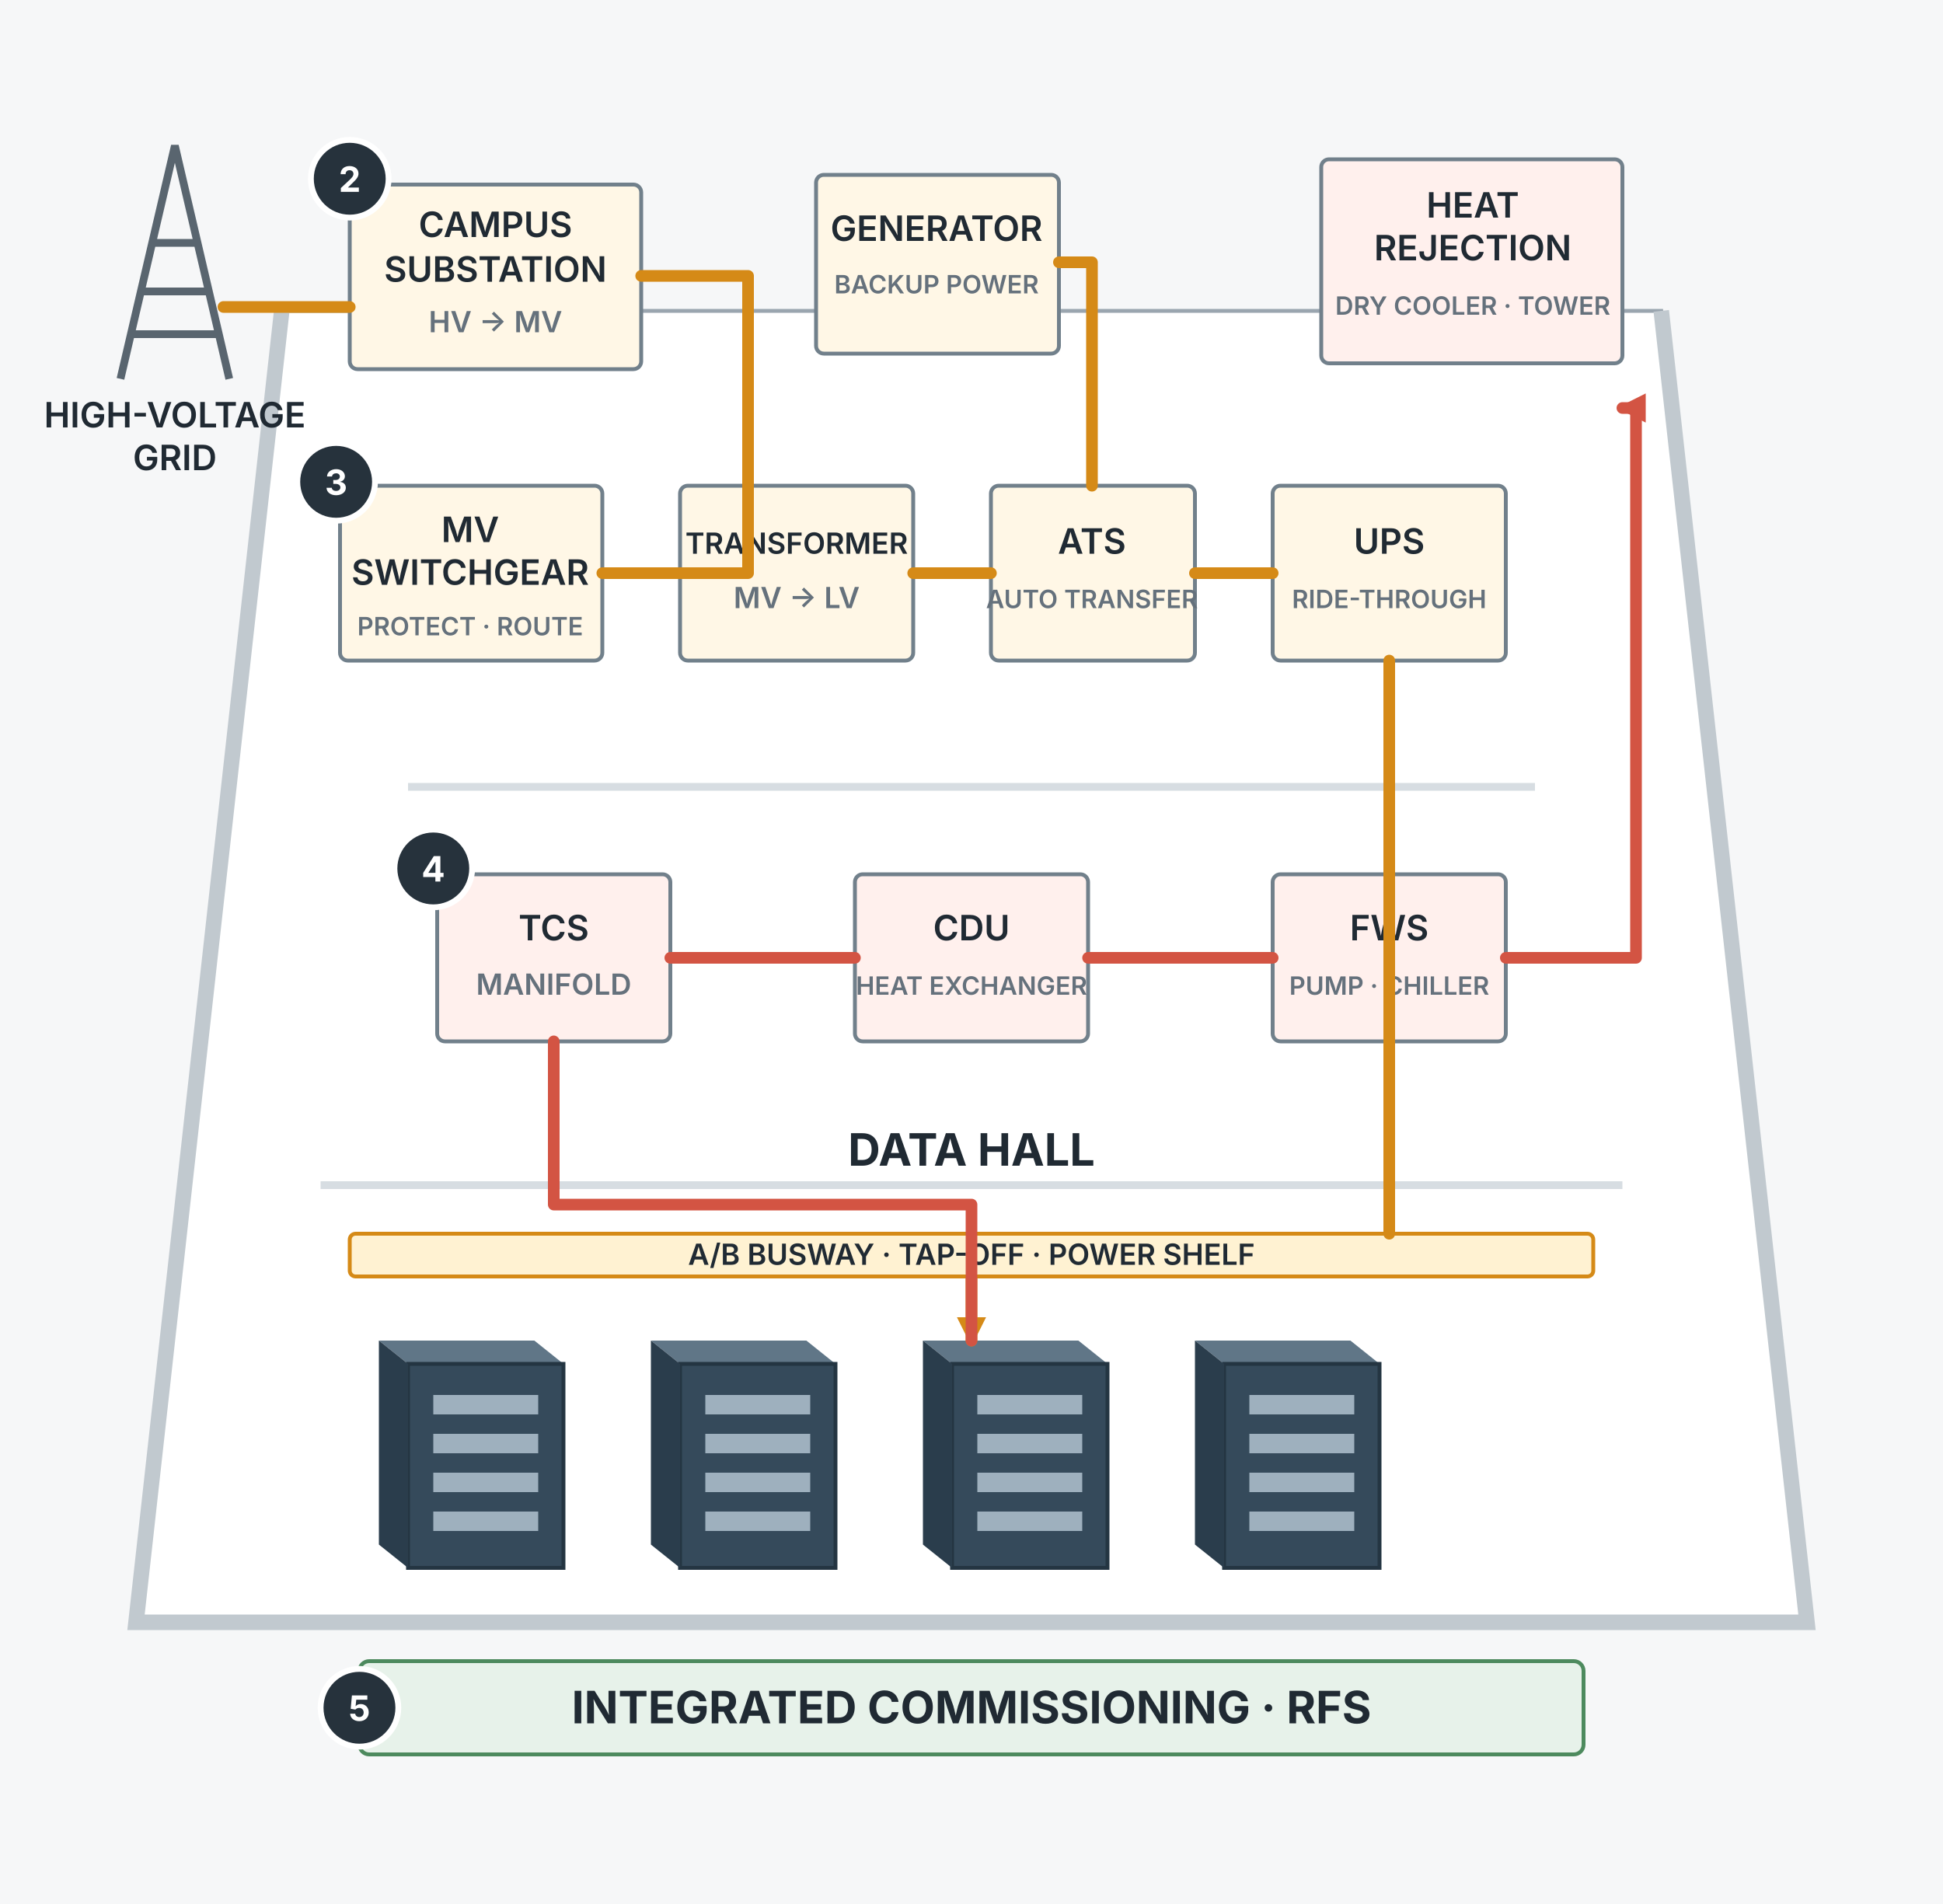
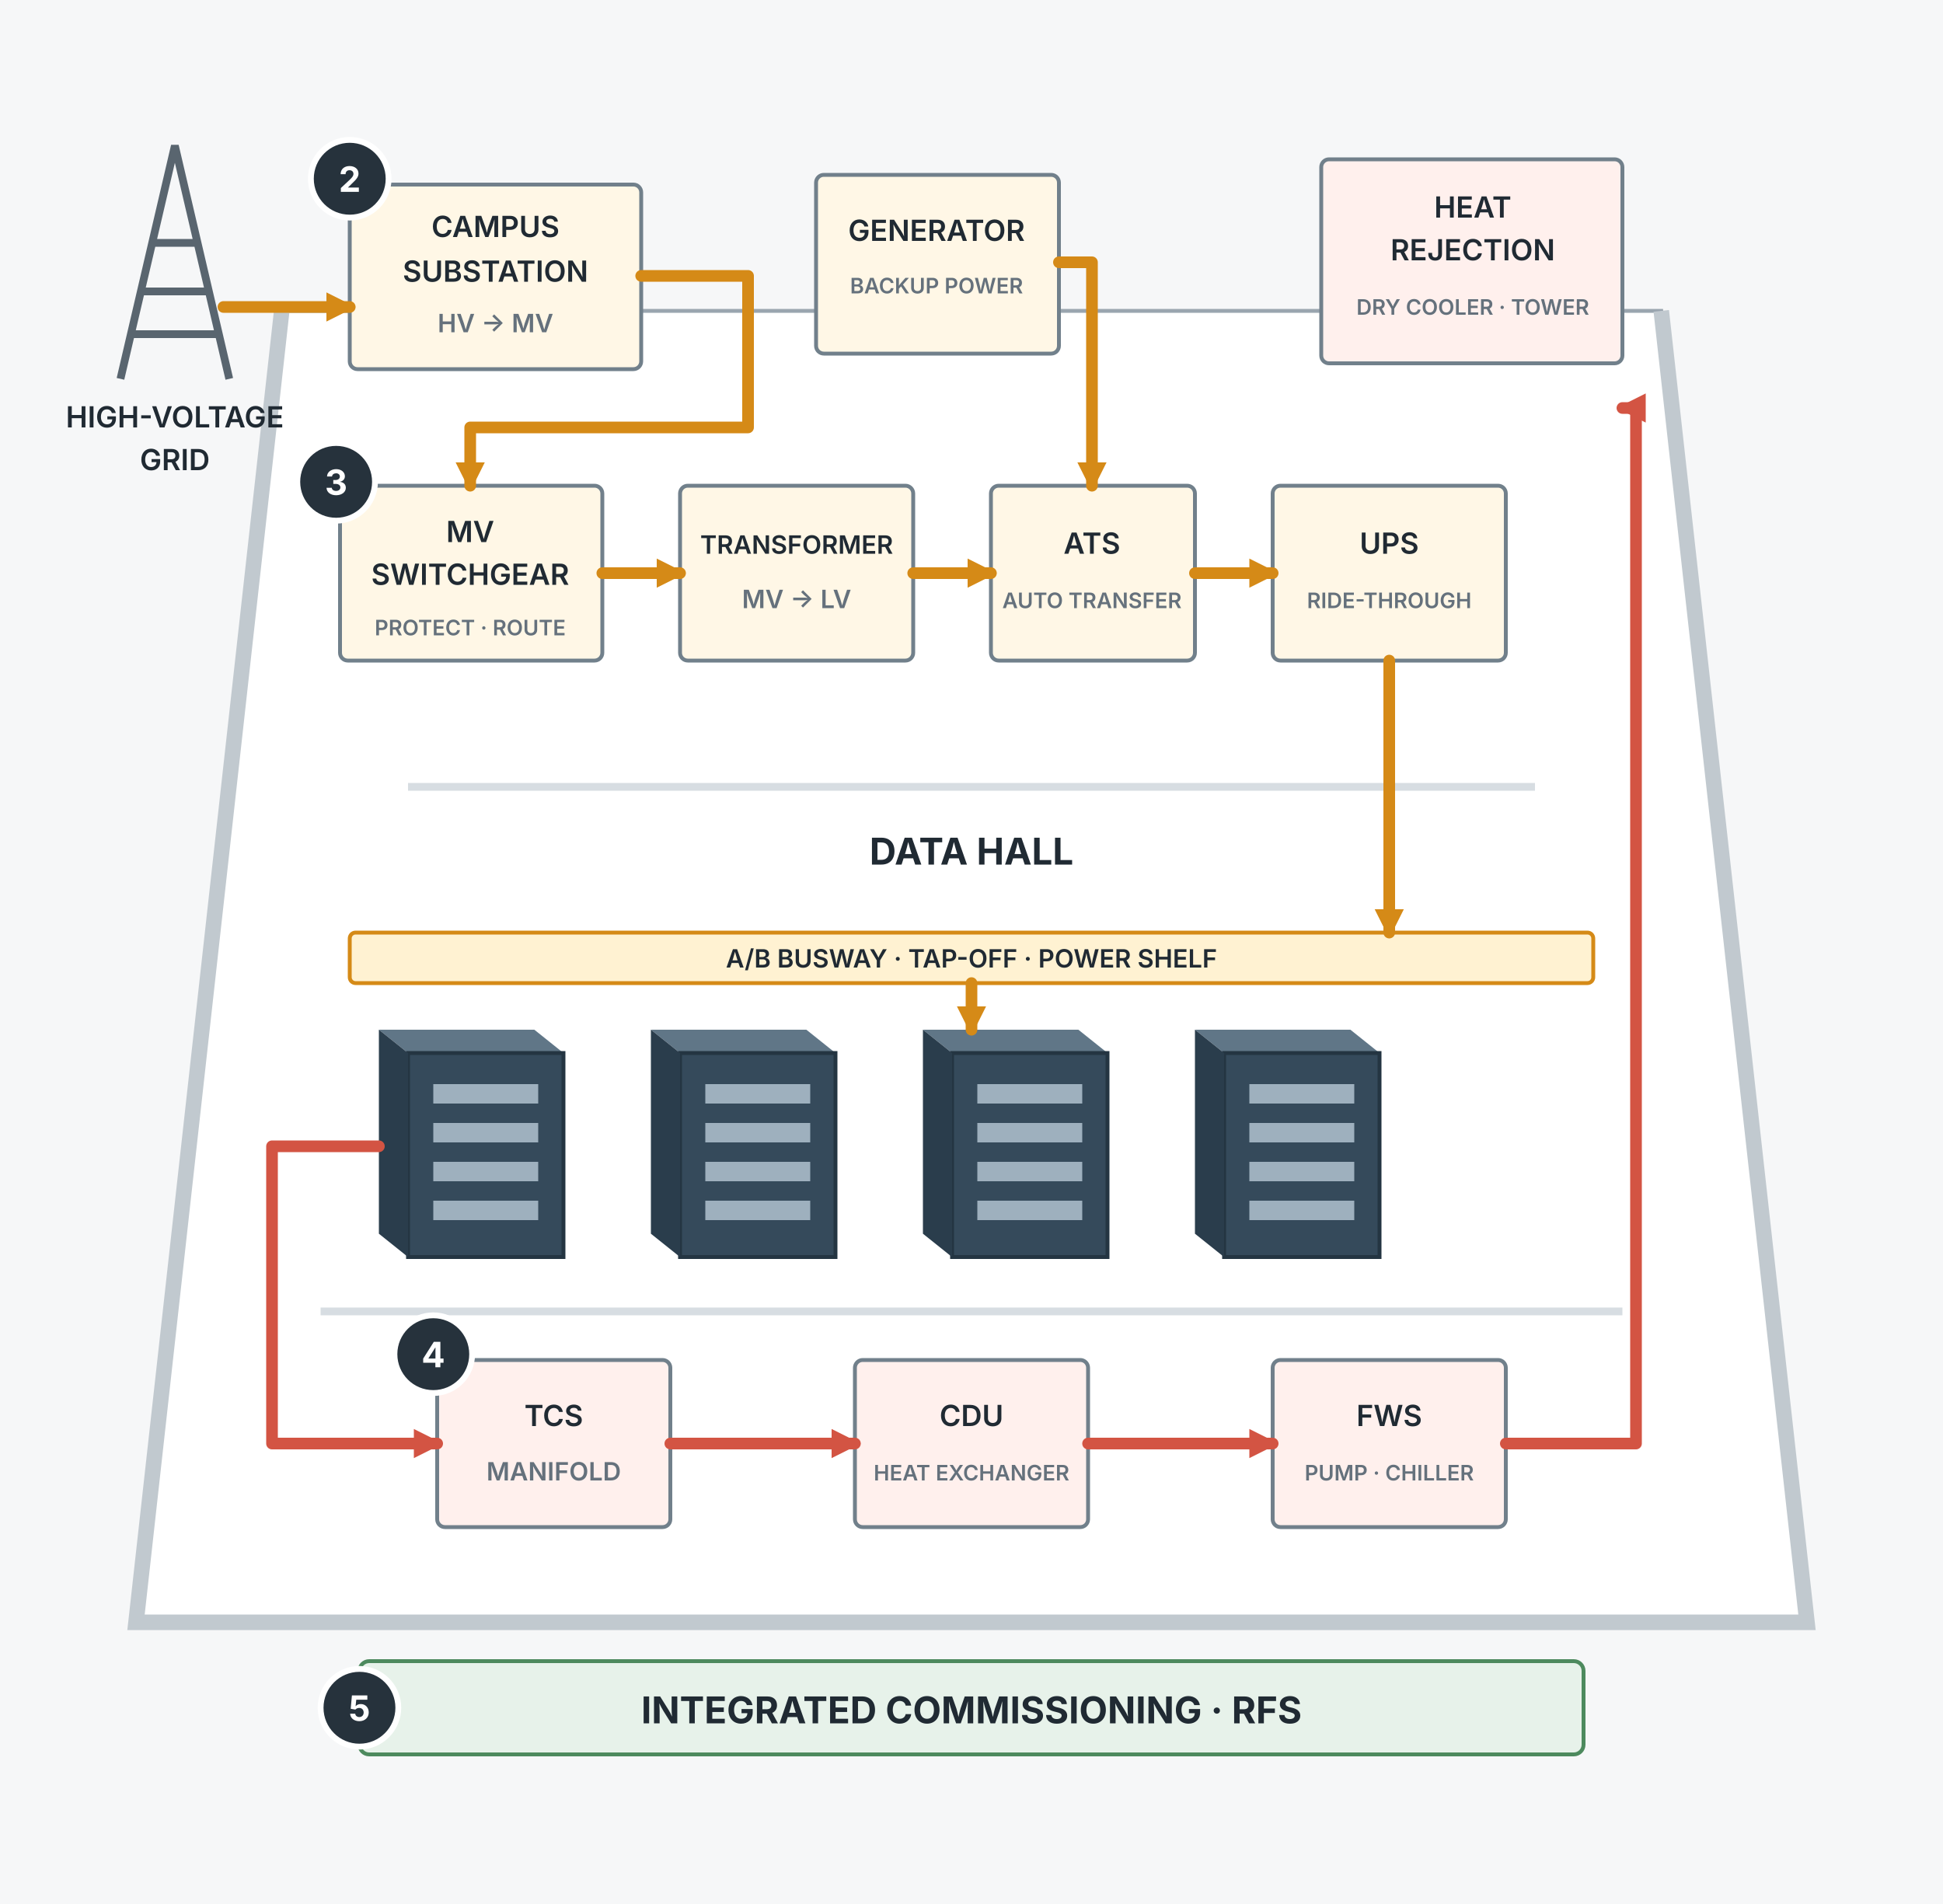
<svg xmlns="http://www.w3.org/2000/svg" width="1000" height="980" viewBox="0 0 1000 980" role="img" aria-labelledby="title desc">
  <defs>
    <marker id="p" markerWidth="15" markerHeight="15" refX="12" refY="7.5" orient="auto" markerUnits="userSpaceOnUse">
      <path d="M0 0L15 7.5L0 15Z" fill="#d58a17" />
    </marker>
    <marker id="h" markerWidth="15" markerHeight="15" refX="12" refY="7.5" orient="auto" markerUnits="userSpaceOnUse">
      <path d="M0 0L15 7.5L0 15Z" fill="#d35443" />
    </marker>
    <style>
      .bg{fill:#f6f7f8}.floor{fill:#fff;stroke:#9aa5af;stroke-width:2}.wall{fill:none;stroke:#c1c9cf;stroke-width:8}.equip{fill:#fff;stroke:#71808b;stroke-width:2}.power-equip{fill:#fff7e6}.cool-equip{fill:#fff0ed}.rack-front{fill:#354a5b;stroke:#243542;stroke-width:2}.rack-top{fill:#607687}.rack-side{fill:#2a3d4c}.slot{fill:#9eb0be}
-       .ink{fill:#202a33}.muted{fill:#65717c}.label{font:700 23px -apple-system,BlinkMacSystemFont,"Segoe UI",sans-serif}.minor{font:600 18px -apple-system,BlinkMacSystemFont,"Segoe UI",sans-serif}.tiny{font:600 15px -apple-system,BlinkMacSystemFont,"Segoe UI",sans-serif}.micro{font:600 13px -apple-system,BlinkMacSystemFont,"Segoe UI",sans-serif}.center{text-anchor:middle}.power{fill:none;stroke:#d58a17;stroke-width:6;stroke-linecap:round;stroke-linejoin:round}.heat{fill:none;stroke:#d35443;stroke-width:6;stroke-linecap:round;stroke-linejoin:round}.marker{fill:#26323c;stroke:#fff;stroke-width:3}.num{fill:#fff;font:700 18px -apple-system,BlinkMacSystemFont,"Segoe UI",sans-serif;text-anchor:middle;dominant-baseline:middle}.gate{fill:#e7f2ea;stroke:#4d8a5e;stroke-width:2}
+       .ink{fill:#202a33}.muted{fill:#65717c}.label{font:700 19px -apple-system,BlinkMacSystemFont,"Segoe UI",sans-serif}.minor{font:600 15px -apple-system,BlinkMacSystemFont,"Segoe UI",sans-serif}.tiny{font:600 13px -apple-system,BlinkMacSystemFont,"Segoe UI",sans-serif}.micro{font:600 11px -apple-system,BlinkMacSystemFont,"Segoe UI",sans-serif}.center{text-anchor:middle}.power{fill:none;stroke:#d58a17;stroke-width:6;stroke-linecap:round;stroke-linejoin:round}.heat{fill:none;stroke:#d35443;stroke-width:6;stroke-linecap:round;stroke-linejoin:round}.marker{fill:#26323c;stroke:#fff;stroke-width:3}.num{fill:#fff;font:700 18px -apple-system,BlinkMacSystemFont,"Segoe UI",sans-serif;text-anchor:middle;dominant-baseline:middle}.gate{fill:#e7f2ea;stroke:#4d8a5e;stroke-width:2}
    </style>
  </defs>
  <rect class="bg" width="1000" height="980" />
  <polygon class="floor" points="145,160 855,160 930,835 70,835" />
  <path class="wall" d="M145 160L70 835H930L855 160" />
-   <path d="M210 405H790M165 610H835" fill="none" stroke="#d7dde2" stroke-width="4" />
+   <path d="M210 405H790M165 675H835" fill="none" stroke="#d7dde2" stroke-width="4" />
  <g stroke="#59656f" stroke-width="4" fill="none">
    <path d="M62 195L90 75L118 195M72 150H108M68 172H112M78 125H102" />
  </g>
  <text class="minor ink center" x="90" y="220">HIGH-VOLTAGE</text>
  <text class="minor ink center" x="90" y="242">GRID</text>
  <rect class="equip power-equip" x="180" y="95" width="150" height="95" rx="4" />
  <text class="minor ink center" x="255" y="122">CAMPUS</text>
  <text class="minor ink center" x="255" y="145">SUBSTATION</text>
  <text class="tiny muted center" x="255" y="171">HV → MV</text>
  <circle class="marker" cx="180" cy="92" r="20" />
  <text class="num" x="180" y="92">2</text>
  <rect class="equip power-equip" x="420" y="90" width="125" height="92" rx="4" />
  <text class="minor ink center" x="482" y="124">GENERATOR</text>
  <text class="micro muted center" x="482" y="151">BACKUP POWER</text>
  <rect class="equip cool-equip" x="680" y="82" width="155" height="105" rx="4" />
  <text class="minor ink center" x="758" y="112">HEAT</text>
  <text class="minor ink center" x="758" y="134">REJECTION</text>
  <text class="micro muted center" x="758" y="162">DRY COOLER · TOWER</text>
  <rect class="equip power-equip" x="175" y="250" width="135" height="90" rx="4" />
  <text class="minor ink center" x="242" y="279">MV</text>
  <text class="minor ink center" x="242" y="301">SWITCHGEAR</text>
  <text class="micro muted center" x="242" y="327">PROTECT · ROUTE</text>
  <rect class="equip power-equip" x="350" y="250" width="120" height="90" rx="4" />
  <text class="tiny ink center" x="410" y="285">TRANSFORMER</text>
  <text class="tiny muted center" x="410" y="313">MV → LV</text>
  <rect class="equip power-equip" x="510" y="250" width="105" height="90" rx="4" />
  <text class="minor ink center" x="562" y="285">ATS</text>
  <text class="micro muted center" x="562" y="313">AUTO TRANSFER</text>
  <rect class="equip power-equip" x="655" y="250" width="120" height="90" rx="4" />
  <text class="minor ink center" x="715" y="285">UPS</text>
  <text class="micro muted center" x="715" y="313">RIDE-THROUGH</text>
  <circle class="marker" cx="173" cy="248" r="20" />
  <text class="num" x="173" y="248">3</text>
-   <rect class="equip cool-equip" x="225" y="450" width="120" height="86" rx="4" />
-   <text class="minor ink center" x="285" y="484">TCS</text>
-   <text class="tiny muted center" x="285" y="512">MANIFOLD</text>
-   <rect class="equip cool-equip" x="440" y="450" width="120" height="86" rx="4" />
-   <text class="minor ink center" x="500" y="484">CDU</text>
-   <text class="micro muted center" x="500" y="512">HEAT EXCHANGER</text>
-   <rect class="equip cool-equip" x="655" y="450" width="120" height="86" rx="4" />
-   <text class="minor ink center" x="715" y="484">FWS</text>
-   <text class="micro muted center" x="715" y="512">PUMP · CHILLER</text>
-   <circle class="marker" cx="223" cy="447" r="20" />
-   <text class="num" x="223" y="447">4</text>
-   <text class="label ink center" x="500" y="600">DATA HALL</text>
+   <rect class="equip cool-equip" x="225" y="700" width="120" height="86" rx="4" />
+   <text class="minor ink center" x="285" y="734">TCS</text>
+   <text class="tiny muted center" x="285" y="762">MANIFOLD</text>
+   <rect class="equip cool-equip" x="440" y="700" width="120" height="86" rx="4" />
+   <text class="minor ink center" x="500" y="734">CDU</text>
+   <text class="micro muted center" x="500" y="762">HEAT EXCHANGER</text>
+   <rect class="equip cool-equip" x="655" y="700" width="120" height="86" rx="4" />
+   <text class="minor ink center" x="715" y="734">FWS</text>
+   <text class="micro muted center" x="715" y="762">PUMP · CHILLER</text>
+   <circle class="marker" cx="223" cy="697" r="20" />
+   <text class="num" x="223" y="697">4</text>
+   <text class="label ink center" x="500" y="445">DATA HALL</text>
  <g>
-     <g transform="translate(195 690)">
+     <g transform="translate(195 530)">
      <polygon class="rack-top" points="0,0 80,0 95,12 15,12" />
      <rect class="rack-front" x="15" y="12" width="80" height="105" />
      <polygon class="rack-side" points="0,0 15,12 15,117 0,105" />
      <rect class="slot" x="28" y="28" width="54" height="10" />
      <rect class="slot" x="28" y="48" width="54" height="10" />
      <rect class="slot" x="28" y="68" width="54" height="10" />
      <rect class="slot" x="28" y="88" width="54" height="10" />
    </g>
-     <g transform="translate(335 690)">
+     <g transform="translate(335 530)">
      <polygon class="rack-top" points="0,0 80,0 95,12 15,12" />
      <rect class="rack-front" x="15" y="12" width="80" height="105" />
      <polygon class="rack-side" points="0,0 15,12 15,117 0,105" />
      <rect class="slot" x="28" y="28" width="54" height="10" />
      <rect class="slot" x="28" y="48" width="54" height="10" />
      <rect class="slot" x="28" y="68" width="54" height="10" />
      <rect class="slot" x="28" y="88" width="54" height="10" />
    </g>
-     <g transform="translate(475 690)">
+     <g transform="translate(475 530)">
      <polygon class="rack-top" points="0,0 80,0 95,12 15,12" />
      <rect class="rack-front" x="15" y="12" width="80" height="105" />
      <polygon class="rack-side" points="0,0 15,12 15,117 0,105" />
      <rect class="slot" x="28" y="28" width="54" height="10" />
      <rect class="slot" x="28" y="48" width="54" height="10" />
      <rect class="slot" x="28" y="68" width="54" height="10" />
      <rect class="slot" x="28" y="88" width="54" height="10" />
    </g>
-     <g transform="translate(615 690)">
+     <g transform="translate(615 530)">
      <polygon class="rack-top" points="0,0 80,0 95,12 15,12" />
      <rect class="rack-front" x="15" y="12" width="80" height="105" />
      <polygon class="rack-side" points="0,0 15,12 15,117 0,105" />
      <rect class="slot" x="28" y="28" width="54" height="10" />
      <rect class="slot" x="28" y="48" width="54" height="10" />
      <rect class="slot" x="28" y="68" width="54" height="10" />
      <rect class="slot" x="28" y="88" width="54" height="10" />
    </g>
  </g>
-   <rect x="180" y="635" width="640" height="22" rx="3" fill="#fff2d2" stroke="#d58a17" stroke-width="2" />
-   <text class="tiny ink center" x="500" y="651">A/B BUSWAY · TAP-OFF · POWER SHELF</text>
+   <rect x="180" y="480" width="640" height="26" rx="3" fill="#fff2d2" stroke="#d58a17" stroke-width="2" />
+   <text class="tiny ink center" x="500" y="498">A/B BUSWAY · TAP-OFF · POWER SHELF</text>
  <rect class="gate" x="185" y="855" width="630" height="48" rx="5" />
  <text class="label ink center" x="500" y="887">INTEGRATED COMMISSIONING · RFS</text>
  <circle class="marker" cx="185" cy="879" r="20" />
  <text class="num" x="185" y="879">5</text>
-   <path class="power" d="M115 158H180M330 142H385V295H350M310 295H350M470 295H510M545 135H562V250M615 295H655M715 340V635M500 657V690" marker-end="url(#p)" />
-   <path class="heat" d="M500 690V620H285V536M345 493H440M560 493H655M775 493H842V210H835" marker-end="url(#h)" />
+   <path class="power" d="M115 158H180" marker-end="url(#p)" />
+   <path class="power" d="M330 142H385V220H242V250" marker-end="url(#p)" />
+   <path class="power" d="M310 295H350" marker-end="url(#p)" />
+   <path class="power" d="M470 295H510" marker-end="url(#p)" />
+   <path class="power" d="M545 135H562V250" marker-end="url(#p)" />
+   <path class="power" d="M615 295H655" marker-end="url(#p)" />
+   <path class="power" d="M715 340V480" marker-end="url(#p)" />
+   <path class="power" d="M500 506V530" marker-end="url(#p)" />
+   <path class="heat" d="M195 590H140V743H225" marker-end="url(#h)" />
+   <path class="heat" d="M345 743H440" marker-end="url(#h)" />
+   <path class="heat" d="M560 743H655" marker-end="url(#h)" />
+   <path class="heat" d="M775 743H842V210H835" marker-end="url(#h)" />
</svg>
